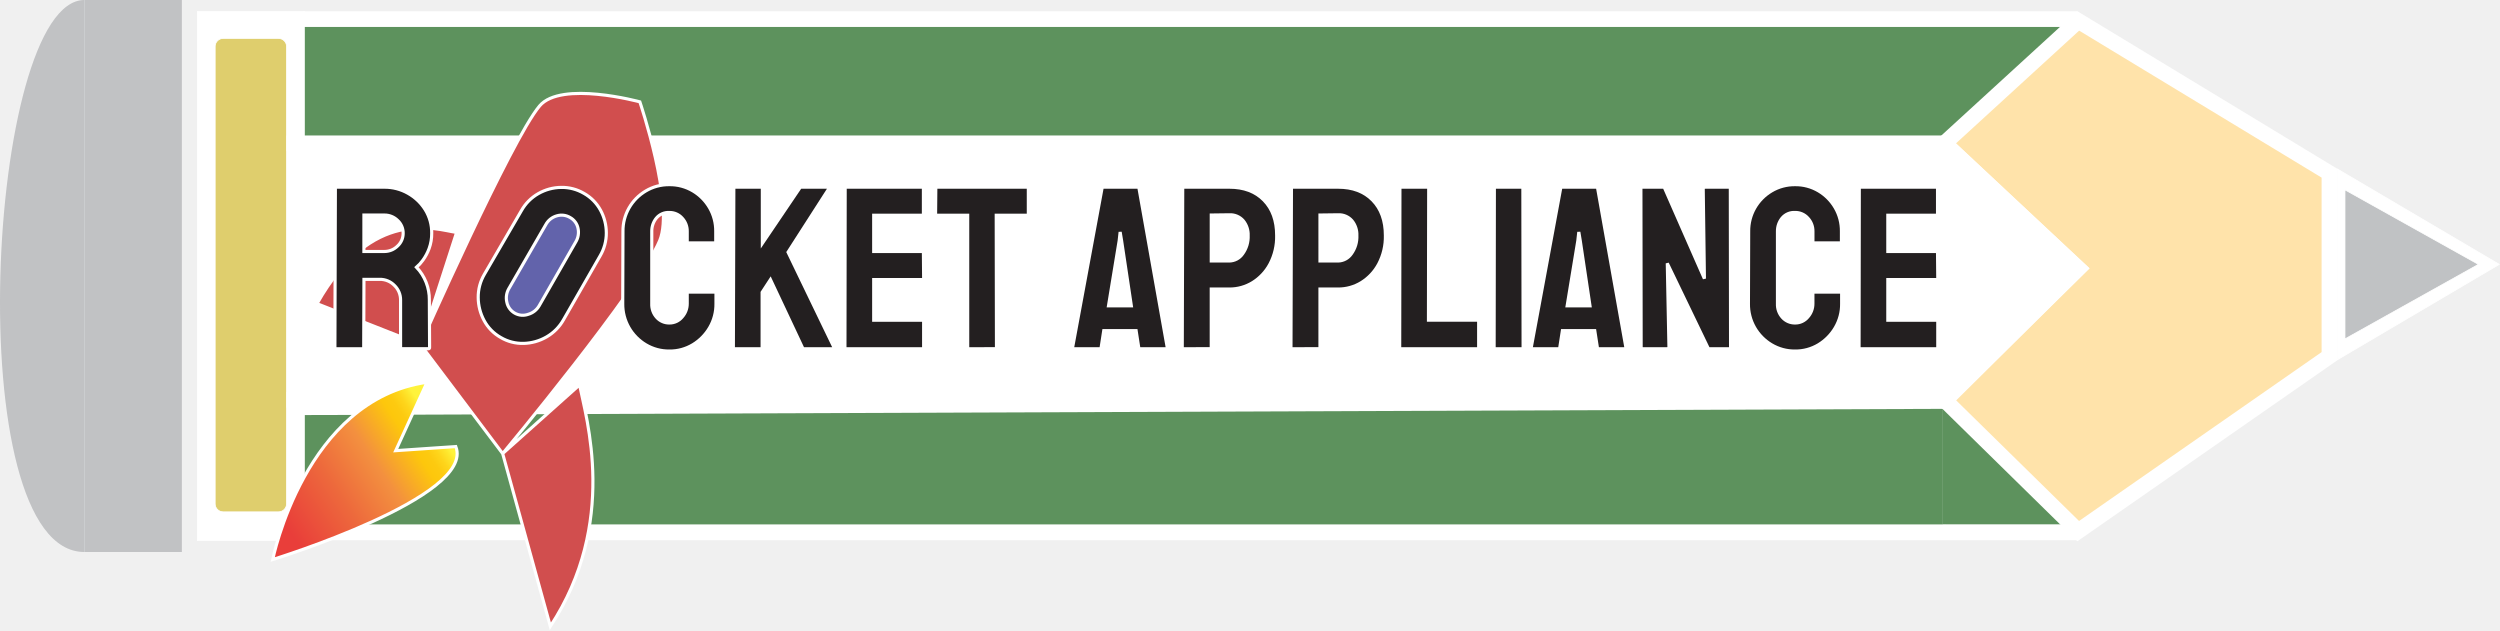
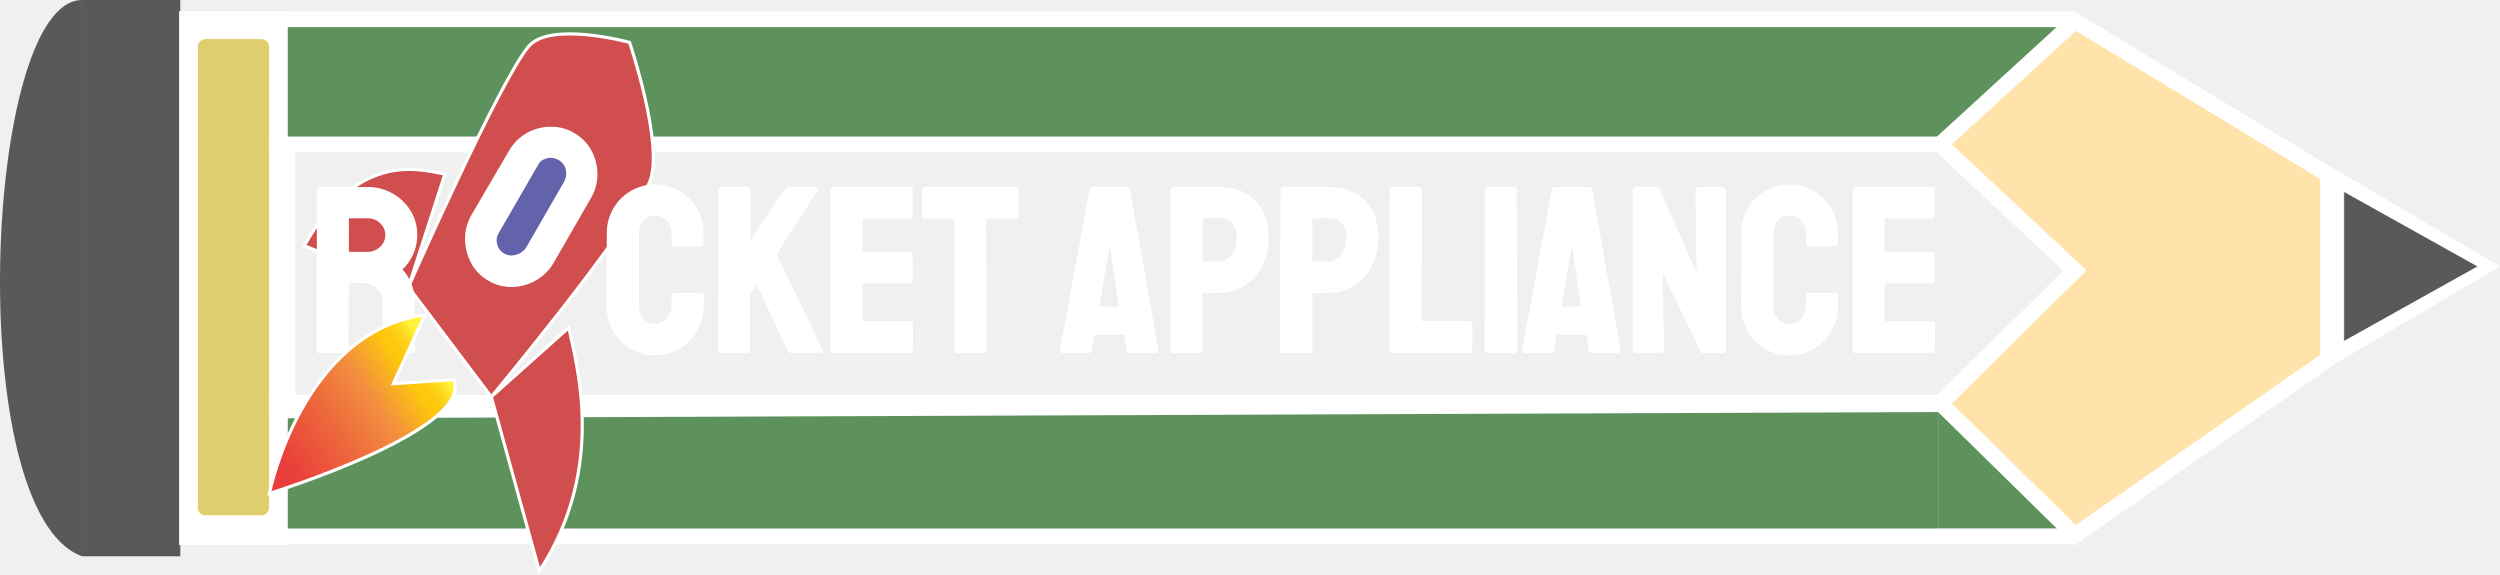
- <svg xmlns="http://www.w3.org/2000/svg" xmlns:xlink="http://www.w3.org/1999/xlink" id="Layer_1" data-name="Layer 1" viewBox="0 0 796.973 200.868">
+ <svg xmlns="http://www.w3.org/2000/svg" xmlns:xlink="http://www.w3.org/1999/xlink" id="Layer_1" data-name="Layer 1" viewBox="0 0 790.833 181.806">
  <defs>
-     <style>.cls-1,.cls-3,.cls-4{fill:#5d925d;}.cls-1,.cls-10,.cls-11,.cls-12,.cls-13,.cls-14,.cls-15,.cls-16,.cls-17,.cls-18,.cls-3,.cls-6,.cls-7,.cls-8,.cls-9{stroke:#fff;}.cls-1,.cls-10,.cls-11,.cls-12,.cls-14,.cls-15,.cls-16,.cls-17,.cls-18,.cls-3,.cls-6,.cls-7,.cls-8,.cls-9{stroke-miterlimit:10;}.cls-13,.cls-18,.cls-2{fill:#231f20;}.cls-10,.cls-11,.cls-3,.cls-8,.cls-9{stroke-width:5px;}.cls-5{fill:#c1c2c4;}.cls-10,.cls-6{fill:#fff;}.cls-15,.cls-6,.cls-7{stroke-width:0.25px;}.cls-7{fill:#dfce6d;}.cls-8{fill:none;}.cls-9{fill:#ffe3aa;}.cls-11{fill:#ed1c24;}.cls-12{fill:#d14e4e;}.cls-14{fill:#6263ab;}.cls-15{fill:#c0c2c4;}.cls-16{fill:url(#linear-gradient);}.cls-17{fill:url(#linear-gradient-2);}</style>
-     <linearGradient id="linear-gradient" x1="-548.769" y1="-36.175" x2="-577.774" y2="13.08" gradientTransform="matrix(1.204, 0.901, -0.548, 0.732, 190.7, 496.616)" gradientUnits="userSpaceOnUse">
+     <style>.cls-1,.cls-3,.cls-4{fill:#5d925d;}.cls-1,.cls-10,.cls-11,.cls-12,.cls-13,.cls-14,.cls-15,.cls-16,.cls-17,.cls-3,.cls-6,.cls-7,.cls-8,.cls-9{stroke:#fff;}.cls-1,.cls-10,.cls-11,.cls-12,.cls-14,.cls-15,.cls-16,.cls-17,.cls-3,.cls-6,.cls-7,.cls-8,.cls-9{stroke-miterlimit:10;}.cls-2{fill:#231f20;}.cls-10,.cls-3,.cls-8,.cls-9{stroke-width:5px;}.cls-5{fill:#58595b;}.cls-13,.cls-17,.cls-6{fill:#fff;}.cls-14,.cls-6,.cls-7{stroke-width:0.25px;}.cls-7{fill:#dfce6d;}.cls-8{fill:none;}.cls-9{fill:#ffe3aa;}.cls-10{fill:#ed1c24;}.cls-11{fill:#d14e4e;}.cls-12{fill:#6263ab;}.cls-14{fill:#59595b;}.cls-15{fill:url(#linear-gradient);}.cls-16{fill:url(#linear-gradient-2);}</style>
+     <linearGradient id="linear-gradient" x1="-555.296" y1="-58.567" x2="-584.302" y2="-9.312" gradientTransform="matrix(1.204, 0.901, -0.548, 0.732, 190.7, 496.616)" gradientUnits="userSpaceOnUse">
      <stop offset="0" stop-color="#fff33b" />
      <stop offset="0.024" stop-color="#fee72e" />
      <stop offset="0.069" stop-color="#fed51b" />
      <stop offset="0.116" stop-color="#fdca10" />
      <stop offset="0.166" stop-color="#fdc70c" />
      <stop offset="0.391" stop-color="#f3903f" />
      <stop offset="0.663" stop-color="#ed683c" />
      <stop offset="1" stop-color="#e93e3a" />
    </linearGradient>
    <linearGradient id="linear-gradient-2" x1="-737.619" y1="-73.358" x2="-737.619" y2="-73.358" gradientTransform="matrix(1, 0, 0, 1, 0, 0)" xlink:href="#linear-gradient" />
  </defs>
-   <rect class="cls-1" x="93.574" y="127.836" width="526.28" height="39.979" />
-   <path class="cls-2" d="M-114.94-161.826l0,0v-.686l0,0h.111l0,0v.568h.206l.005.005v.113l-.005,0Z" transform="translate(594.745 169.022)" />
-   <path class="cls-2" d="M-114.375-161.816a.176.176,0,0,1-.1-.028.2.2,0,0,1-.071-.073.182.182,0,0,1-.028-.1v-.317a.19.19,0,0,1,.027-.1.2.2,0,0,1,.071-.072.186.186,0,0,1,.1-.027.179.179,0,0,1,.1.027.2.2,0,0,1,.07.072.19.19,0,0,1,.027.1v.317a.19.19,0,0,1-.027.1.2.2,0,0,1-.07.073A.178.178,0,0,1-114.375-161.816Zm0-.121a.065.065,0,0,0,.051-.025.073.073,0,0,0,.023-.055v-.317a.079.079,0,0,0-.021-.056.068.068,0,0,0-.052-.023.071.071,0,0,0-.054.023.075.075,0,0,0-.022.056v.317a.076.076,0,0,0,.022.056A.068.068,0,0,0-114.375-161.937Z" transform="translate(594.745 169.022)" />
-   <path class="cls-2" d="M-114.1-161.826l0,0,0-.687,0,0h.2a.2.2,0,0,1,.1.026.222.222,0,0,1,.072.071.2.2,0,0,1,.027.1.194.194,0,0,1-.011.066.18.18,0,0,1-.026.05.124.124,0,0,1-.027.031.2.2,0,0,1,.054.141v.205l0,0h-.114l0,0v-.207a.084.084,0,0,0-.025-.062.085.085,0,0,0-.063-.027h-.066v.294l0,0Zm.118-.419h.086a.082.082,0,0,0,.056-.023.077.077,0,0,0,.023-.056.075.075,0,0,0-.023-.055.079.079,0,0,0-.056-.023h-.086Z" transform="translate(594.745 169.022)" />
-   <path class="cls-2" d="M-113.618-161.826l0,0v-.687l0,0h.322l0,0v.112l0,0h-.2v.156h.2l0,0v.113l0,0h-.206v.175h.206l0,.005v.114l0,0Z" transform="translate(594.745 169.022)" />
-   <path class="cls-2" d="M-113.2-161.826l0,0,0-.687,0,0h.122l.007,0,.092.132.091-.132.007,0h.123l0,0v.687l0,0h-.114l0,0v-.51l-.1.152-.105-.152v.51l0,0Z" transform="translate(594.745 169.022)" />
-   <path class="cls-2" d="M-112.512-161.826l0,0v-.687l0,0h.112l0,0v.687l0,0Z" transform="translate(594.745 169.022)" />
-   <path class="cls-2" d="M-112.3-161.826l0,0,0-.687,0,0h.192a.19.19,0,0,1,.146.056.213.213,0,0,1,.053.152.249.249,0,0,1-.028.123.21.21,0,0,1-.073.08.189.189,0,0,1-.1.028h-.076v.252l0,0Zm.117-.378h.076a.069.069,0,0,0,.056-.03.133.133,0,0,0,.023-.08.1.1,0,0,0-.021-.064.073.073,0,0,0-.058-.025h-.076Z" transform="translate(594.745 169.022)" />
-   <path class="cls-2" d="M-111.671-161.816a.176.176,0,0,1-.1-.028.207.207,0,0,1-.071-.073.19.19,0,0,1-.027-.1v-.046l0-.005h.113l0,.005v.046a.073.073,0,0,0,.023.056.069.069,0,0,0,.053.024.067.067,0,0,0,.052-.024.08.08,0,0,0,.023-.056c0-.025-.017-.046-.049-.064l-.05-.028-.063-.036a.2.2,0,0,1-.082-.08.227.227,0,0,1-.027-.11.18.18,0,0,1,.028-.1.193.193,0,0,1,.071-.071.188.188,0,0,1,.1-.026.193.193,0,0,1,.1.026.2.2,0,0,1,.071.072.192.192,0,0,1,.026.1v.082l0,0h-.111l0,0v-.082a.076.076,0,0,0-.023-.057.068.068,0,0,0-.051-.022.069.069,0,0,0-.053.024.073.073,0,0,0-.023.055.1.1,0,0,0,.014.055.137.137,0,0,0,.052.042l.019.011.032.016a.318.318,0,0,0,.03.017l.017.009a.254.254,0,0,1,.079.069.165.165,0,0,1,.028.1.2.2,0,0,1-.026.1.2.2,0,0,1-.071.072A.185.185,0,0,1-111.671-161.816Z" transform="translate(594.745 169.022)" />
-   <path class="cls-2" d="M-111.221-161.816a.181.181,0,0,1-.1-.028.207.207,0,0,1-.071-.073.2.2,0,0,1-.026-.1v-.5l0,0h.113l0,0v.5a.076.076,0,0,0,.021.057.068.068,0,0,0,.053.024.069.069,0,0,0,.053-.024.08.08,0,0,0,.021-.057v-.5l.005,0h.111l0,0,0,.5a.206.206,0,0,1-.026.1.207.207,0,0,1-.071.073A.189.189,0,0,1-111.221-161.816Z" transform="translate(594.745 169.022)" />
-   <path class="cls-2" d="M-110.942-161.826l0,0,0-.687,0,0h.122l.007,0,.092.132.091-.132.006,0h.123l0,0,0,.687,0,0h-.113l0,0v-.51l-.1.152-.105-.152v.51l0,0Z" transform="translate(594.745 169.022)" />
-   <rect class="cls-1" x="93.574" y="6.091" width="526.28" height="39.598" />
-   <path class="cls-3" d="M25.109-1.206" transform="translate(594.745 169.022)" />
-   <polyline class="cls-3" points="619.854 127.454 662.505 127.454 662.505 167.815" />
-   <polyline class="cls-4" points="618.854 6.091 661.082 6.091 661.082 45.689 618.854 45.689" />
-   <rect class="cls-4" x="619.268" y="126.687" width="41.63" height="40.56" />
-   <rect class="cls-5" x="26.904" width="31.071" height="175.974" />
-   <path class="cls-5" d="M-567.841,6.952c-40.372,0-31.071-175.974,0-175.974" transform="translate(594.745 169.022)" />
-   <polygon class="cls-6" points="97.019 172.314 62.916 172.314 62.916 3.695 97.019 3.695 97.019 9.483 97.019 172.314" />
-   <rect class="cls-7" x="68.587" y="12.254" width="22.761" height="150.915" rx="2.546" />
-   <path class="cls-8" d="M25.109-123.333" transform="translate(594.745 169.022)" />
-   <polygon class="cls-6" points="796.727 84.28 745.092 53.858 745.092 114.703 796.727 84.28" />
-   <polygon class="cls-9" points="662.505 6.656 742.601 55.211 742.601 113.555 662.505 169.318 619.854 127.454 662.505 85.591 619.854 45.689 662.505 6.656" />
-   <line class="cls-8" x1="662.251" y1="169.699" x2="96.765" y2="169.699" />
-   <line class="cls-8" x1="619.854" y1="127.454" x2="91.348" y2="127.454" />
-   <polyline class="cls-10" points="97.019 43.426 97.019 129.816 619.854 127.836 662.505 85.591 619.854 45.689 91.348 45.689" />
-   <line class="cls-11" x1="662.223" y1="6.091" x2="96.737" y2="6.091" />
-   <path class="cls-12" d="M-390.768-136.556s-25.119-6.835-31.963,1.306C-431.9-124.337-460.716-59.2-460.716-59.2L-434.5-24.427s43.64-52.475,50.069-67.9C-379.68-103.732-390.768-136.556-390.768-136.556ZM-460.716-59.2l11.538-35.725c-6.655-.955-27-8.383-44.509,22.713Zm51.683-41.068c1.889,2.711,2.69,6.746,2.077,11.558-1.286,10.143-8.775,20.48-17.275,22.68-9.158,2.371-14.7-5.752-12.006-17.527,2.483-10.871,10.918-19.658,18.657-20.443A8.841,8.841,0,0,1-409.033-100.264ZM-434.5-24.427l15.2,55.077c21.709-33.025,11.36-66.561,9.321-76.984Z" transform="translate(594.745 169.022)" />
-   <path class="cls-13" d="M-487.684-57.846c-.2,0-.3-.123-.3-.371l.151-50.837a.265.265,0,0,1,.3-.3h15.319a15.016,15.016,0,0,1,7.546,1.961,15.214,15.214,0,0,1,5.5,5.253,13.8,13.8,0,0,1,2.047,7.437,13.7,13.7,0,0,1-.834,4.921,15.19,15.19,0,0,1-1.971,3.7,12.954,12.954,0,0,1-2.048,2.256,14.891,14.891,0,0,1,4.1,10.434l.076,15.17a.332.332,0,0,1-.379.371h-8.57c-.2,0-.3-.075-.3-.223V-73.387a6.374,6.374,0,0,0-1.934-4.625,6.405,6.405,0,0,0-4.74-1.96h-5l-.076,21.755c0,.248-.1.371-.3.371Zm8.949-31.006h6.522a5.931,5.931,0,0,0,4.171-1.7,5.464,5.464,0,0,0,1.82-4.145A5.436,5.436,0,0,0-468-98.768a5.894,5.894,0,0,0-4.209-1.7h-6.522Z" transform="translate(594.745 169.022)" />
-   <path class="cls-13" d="M-381.361-57.106a14.33,14.33,0,0,1-7.546-2.035,15.075,15.075,0,0,1-5.347-5.439,14.922,14.922,0,0,1-1.972-7.622l.076-23.088a14.671,14.671,0,0,1,1.934-7.437,14.869,14.869,0,0,1,5.309-5.4,14.329,14.329,0,0,1,7.546-2.034,14.34,14.34,0,0,1,7.508,2,14.984,14.984,0,0,1,5.308,5.364,14.589,14.589,0,0,1,1.972,7.512v3.4a.265.265,0,0,1-.3.3h-8.494a.264.264,0,0,1-.3-.3v-3.4a6.029,6.029,0,0,0-1.631-4.219,5.284,5.284,0,0,0-4.057-1.775,5.012,5.012,0,0,0-4.172,1.813,6.527,6.527,0,0,0-1.441,4.181V-72.2a6.145,6.145,0,0,0,1.631,4.439,5.3,5.3,0,0,0,3.982,1.7,5.147,5.147,0,0,0,4.057-1.888,6.332,6.332,0,0,0,1.631-4.254v-3.4a.265.265,0,0,1,.3-.3h8.57a.266.266,0,0,1,.3.3v3.4a14.716,14.716,0,0,1-2.01,7.622,15.507,15.507,0,0,1-5.346,5.439A14.146,14.146,0,0,1-381.361-57.106Z" transform="translate(594.745 169.022)" />
-   <path class="cls-13" d="M-360.658-57.846c-.2,0-.3-.123-.3-.371l.151-50.763q0-.371.3-.37h8.493c.2,0,.3.123.3.37v17.537l11.906-17.611a.66.66,0,0,1,.531-.3h8.722c.2,0,.252.1.151.3l-13.12,20.423,14.713,30.489q.15.3-.38.3h-9.251q-.381,0-.456-.3L-349.131-79.9l-2.654,4.07v17.611c0,.248-.1.371-.3.371Z" transform="translate(594.745 169.022)" />
-   <path class="cls-13" d="M-325.091-57.846c-.2,0-.3-.123-.3-.371l.076-50.837a.265.265,0,0,1,.3-.3h24.344c.2,0,.3.123.3.37v8.287a.266.266,0,0,1-.3.3h-15.547v11.544h15.547a.265.265,0,0,1,.3.3l.076,8.361a.266.266,0,0,1-.3.3h-15.623v12.949H-300.6c.2,0,.3.124.3.371v8.436a.265.265,0,0,1-.3.3Z" transform="translate(594.745 169.022)" />
-   <path class="cls-13" d="M-285.958-57.846c-.2,0-.3-.123-.3-.371V-100.4h-9.859a.331.331,0,0,1-.379-.37l.076-8.288a.265.265,0,0,1,.3-.3H-267.3c.252,0,.379.1.379.3v8.288c0,.247-.1.37-.3.37h-9.935l.076,42.179c0,.248-.1.371-.3.371Z" transform="translate(594.745 169.022)" />
-   <path class="cls-13" d="M-252.818-58.217l9.4-50.837a.357.357,0,0,1,.38-.3h11a.356.356,0,0,1,.379.3l9.025,50.837c.05.248-.051.371-.3.371h-8.418c-.2,0-.33-.123-.379-.371l-.835-5.4h-10.314l-.834,5.4c-.051.248-.177.371-.379.371h-8.418C-252.718-57.846-252.818-57.969-252.818-58.217Zm11.451-13.319h7.281L-237.2-92.33l-.455-2.739-.3,2.739Z" transform="translate(594.745 169.022)" />
-   <path class="cls-13" d="M-217.479-57.846a.331.331,0,0,1-.379-.371l.151-50.837a.266.266,0,0,1,.3-.3h14.561q6.977,0,11.035,4.144t4.057,11.248a18.548,18.548,0,0,1-2.124,9.1,15.5,15.5,0,0,1-5.536,5.92,14.06,14.06,0,0,1-7.432,2.071h-5.764v18.648a.331.331,0,0,1-.379.371Zm8.873-27.973h5.764a5.246,5.246,0,0,0,4.209-2.256,9.221,9.221,0,0,0,1.782-5.883,7,7,0,0,0-1.592-4.737,5.5,5.5,0,0,0-4.4-1.85l-5.764.074Z" transform="translate(594.745 169.022)" />
-   <path class="cls-13" d="M-182.822-57.846a.331.331,0,0,1-.379-.371l.152-50.837a.265.265,0,0,1,.3-.3h14.561q6.977,0,11.034,4.144t4.058,11.248a18.559,18.559,0,0,1-2.124,9.1,15.508,15.508,0,0,1-5.536,5.92,14.06,14.06,0,0,1-7.432,2.071h-5.764v18.648a.332.332,0,0,1-.379.371Zm8.873-27.973h5.764a5.247,5.247,0,0,0,4.209-2.256,9.221,9.221,0,0,0,1.782-5.883,7,7,0,0,0-1.593-4.737,5.5,5.5,0,0,0-4.4-1.85l-5.764.074Z" transform="translate(594.745 169.022)" />
-   <path class="cls-13" d="M-148.241-57.846c-.2,0-.3-.123-.3-.371l.075-50.763a.331.331,0,0,1,.38-.37h8.418a.331.331,0,0,1,.379.37l-.077,42.031h15.623a.332.332,0,0,1,.379.371v8.361a.332.332,0,0,1-.379.371Z" transform="translate(594.745 169.022)" />
-   <path class="cls-13" d="M-118.058-57.846a.331.331,0,0,1-.379-.371l.076-50.837a.265.265,0,0,1,.3-.3h8.494a.266.266,0,0,1,.3.3l.075,50.837c0,.248-.1.371-.3.371Z" transform="translate(594.745 169.022)" />
-   <path class="cls-13" d="M-106.606-58.217l9.4-50.837a.357.357,0,0,1,.38-.3h11a.357.357,0,0,1,.379.3l9.026,50.837c.049.248-.051.371-.3.371h-8.418c-.2,0-.329-.123-.379-.371l-.835-5.4H-96.671l-.834,5.4c-.051.248-.178.371-.38.371H-106.3C-106.5-57.846-106.606-57.969-106.606-58.217Zm11.451-13.319h7.281l-3.11-20.794-.455-2.739-.3,2.739Z" transform="translate(594.745 169.022)" />
-   <path class="cls-13" d="M-70.963-57.846c-.406,0-.607-.173-.607-.519l-.076-50.394a.529.529,0,0,1,.606-.591h6.827L-51.4-80.195l-.379-28.564q0-.591.682-.591h7.509c.3,0,.455.2.455.591l.075,50.469c0,.3-.127.444-.379.444h-6.674l-13.12-27.232.531,26.64q0,.593-.682.592Z" transform="translate(594.745 169.022)" />
-   <path class="cls-13" d="M-22.5-57.106a14.33,14.33,0,0,1-7.546-2.035A15.067,15.067,0,0,1-35.4-64.58,14.922,14.922,0,0,1-37.368-72.2l.076-23.088a14.661,14.661,0,0,1,1.934-7.437,14.869,14.869,0,0,1,5.309-5.4,14.329,14.329,0,0,1,7.546-2.034,14.333,14.333,0,0,1,7.507,2A14.987,14.987,0,0,1-9.687-102.8,14.6,14.6,0,0,1-7.715-95.29v3.4a.265.265,0,0,1-.3.3h-8.493a.265.265,0,0,1-.3-.3v-3.4a6.029,6.029,0,0,0-1.631-4.219,5.28,5.28,0,0,0-4.056-1.775,5.012,5.012,0,0,0-4.172,1.813,6.527,6.527,0,0,0-1.441,4.181V-72.2a6.145,6.145,0,0,0,1.631,4.439,5.3,5.3,0,0,0,3.982,1.7,5.143,5.143,0,0,0,4.056-1.888A6.332,6.332,0,0,0-16.816-72.2v-3.4a.266.266,0,0,1,.3-.3h8.569a.267.267,0,0,1,.3.3v3.4a14.716,14.716,0,0,1-2.01,7.622A15.518,15.518,0,0,1-15-59.141,14.14,14.14,0,0,1-22.5-57.106Z" transform="translate(594.745 169.022)" />
-   <path class="cls-13" d="M-1.8-57.846c-.2,0-.3-.123-.3-.371l.076-50.837a.265.265,0,0,1,.3-.3H22.62q.3,0,.3.37v8.287a.265.265,0,0,1-.3.3H7.073v11.544H22.62a.265.265,0,0,1,.3.3L23-80.195a.266.266,0,0,1-.3.3H7.073v12.949H22.7c.2,0,.3.124.3.371v8.436a.266.266,0,0,1-.3.3Z" transform="translate(594.745 169.022)" />
-   <rect class="cls-14" x="-429.506" y="-103.113" width="13.251" height="40.21" rx="6.626" transform="translate(496.585 369.341) rotate(30)" />
-   <polygon class="cls-15" points="790.087 84.28 747.55 60.523 747.55 108.038 790.087 84.28" />
-   <path class="cls-16" d="M-449.443-26.667C-443.1-10.615-507.8,9.344-507.8,9.344s10.215-51.02,49.19-56.5l-9.984,21.8Z" transform="translate(594.745 169.022)" />
-   <path class="cls-17" d="M-737.619-73.358" transform="translate(594.745 169.022)" />
-   <path class="cls-18" d="M-435.118-61.434a13.6,13.6,0,0,1-5.3-5.406,15.613,15.613,0,0,1-1.88-7.324,14.291,14.291,0,0,1,1.987-7.44l11.794-20.278a14.309,14.309,0,0,1,5.4-5.429,15.02,15.02,0,0,1,7.246-1.969,13.842,13.842,0,0,1,7.28,1.9,13.607,13.607,0,0,1,5.281,5.355,15.207,15.207,0,0,1,1.854,7.224,14.313,14.313,0,0,1-2,7.389L-415.12-67.063a14.512,14.512,0,0,1-5.417,5.46,15.319,15.319,0,0,1-7.251,2.052A13.605,13.605,0,0,1-435.118-61.434Zm4.477-7.754a5.128,5.128,0,0,0,4.271.372,5.908,5.908,0,0,0,3.5-2.723l11.665-20.353a5.923,5.923,0,0,0,.726-4.366,5.089,5.089,0,0,0-2.546-3.436,5.286,5.286,0,0,0-4.228-.518,5.738,5.738,0,0,0-3.5,2.807L-432.487-77.09a5.894,5.894,0,0,0-.68,4.435A5.179,5.179,0,0,0-430.641-69.188Z" transform="translate(594.745 169.022)" />
+   <rect class="cls-1" x="87.433" y="127.836" width="526.28" height="39.979" />
+   <path class="cls-2" d="M-114.94-161.826l0,0v-.686l0,0h.111l0,0v.568h.206l.005.005v.113l-.005,0Z" transform="translate(588.604 169.022)" />
+   <path class="cls-2" d="M-114.375-161.816a.176.176,0,0,1-.1-.028.2.2,0,0,1-.071-.073.182.182,0,0,1-.028-.1v-.317a.19.19,0,0,1,.027-.1.2.2,0,0,1,.071-.072.186.186,0,0,1,.1-.027.179.179,0,0,1,.1.027.2.2,0,0,1,.07.072.19.19,0,0,1,.027.1v.317a.19.19,0,0,1-.027.1.2.2,0,0,1-.07.073A.178.178,0,0,1-114.375-161.816Zm0-.121a.065.065,0,0,0,.051-.025.073.073,0,0,0,.023-.055v-.317a.079.079,0,0,0-.021-.056.068.068,0,0,0-.052-.023.071.071,0,0,0-.054.023.075.075,0,0,0-.022.056v.317a.076.076,0,0,0,.022.056A.068.068,0,0,0-114.375-161.937Z" transform="translate(588.604 169.022)" />
+   <path class="cls-2" d="M-114.1-161.826l0,0,0-.687,0,0h.2a.2.2,0,0,1,.1.026.222.222,0,0,1,.072.071.2.2,0,0,1,.027.1.194.194,0,0,1-.011.066.18.18,0,0,1-.026.05.124.124,0,0,1-.027.031.2.2,0,0,1,.054.141v.205l0,0h-.114l0,0v-.207a.084.084,0,0,0-.025-.062.085.085,0,0,0-.063-.027h-.066v.294l0,0Zm.118-.419h.086a.082.082,0,0,0,.056-.023.077.077,0,0,0,.023-.056.075.075,0,0,0-.023-.055.079.079,0,0,0-.056-.023h-.086Z" transform="translate(588.604 169.022)" />
+   <path class="cls-2" d="M-113.618-161.826l0,0v-.687l0,0h.322l0,0v.112l0,0h-.2v.156h.2l0,0v.113l0,0h-.206v.175h.206l0,.005v.114l0,0Z" transform="translate(588.604 169.022)" />
+   <path class="cls-2" d="M-113.2-161.826l0,0,0-.687,0,0h.122l.007,0,.092.132.091-.132.007,0h.123l0,0v.687l0,0h-.114l0,0v-.51l-.1.152-.105-.152v.51l0,0Z" transform="translate(588.604 169.022)" />
+   <path class="cls-2" d="M-112.512-161.826l0,0v-.687l0,0h.112l0,0v.687l0,0Z" transform="translate(588.604 169.022)" />
+   <path class="cls-2" d="M-112.3-161.826l0,0,0-.687,0,0h.192a.19.19,0,0,1,.146.056.213.213,0,0,1,.053.152.249.249,0,0,1-.028.123.21.21,0,0,1-.073.08.189.189,0,0,1-.1.028h-.076v.252l0,0Zm.117-.378h.076a.069.069,0,0,0,.056-.03.133.133,0,0,0,.023-.08.1.1,0,0,0-.021-.064.073.073,0,0,0-.058-.025h-.076Z" transform="translate(588.604 169.022)" />
+   <path class="cls-2" d="M-111.671-161.816a.176.176,0,0,1-.1-.028.207.207,0,0,1-.071-.073.19.19,0,0,1-.027-.1v-.046l0-.005h.113l0,.005v.046a.073.073,0,0,0,.023.056.069.069,0,0,0,.053.024.067.067,0,0,0,.052-.024.08.08,0,0,0,.023-.056c0-.025-.017-.046-.049-.064l-.05-.028-.063-.036a.2.2,0,0,1-.082-.08.227.227,0,0,1-.027-.11.18.18,0,0,1,.028-.1.193.193,0,0,1,.071-.071.188.188,0,0,1,.1-.026.193.193,0,0,1,.1.026.2.2,0,0,1,.071.072.192.192,0,0,1,.026.1v.082l0,0h-.111l0,0v-.082a.076.076,0,0,0-.023-.057.068.068,0,0,0-.051-.022.069.069,0,0,0-.053.024.073.073,0,0,0-.023.055.1.1,0,0,0,.014.055.137.137,0,0,0,.052.042l.019.011.032.016a.318.318,0,0,0,.03.017l.017.009a.254.254,0,0,1,.079.069.165.165,0,0,1,.028.1.2.2,0,0,1-.026.1.2.2,0,0,1-.071.072A.185.185,0,0,1-111.671-161.816Z" transform="translate(588.604 169.022)" />
+   <path class="cls-2" d="M-111.221-161.816a.181.181,0,0,1-.1-.028.207.207,0,0,1-.071-.073.2.2,0,0,1-.026-.1v-.5l0,0h.113l0,0v.5a.076.076,0,0,0,.021.057.068.068,0,0,0,.053.024.069.069,0,0,0,.053-.024.08.08,0,0,0,.021-.057v-.5l.005,0h.111l0,0,0,.5a.206.206,0,0,1-.026.1.207.207,0,0,1-.071.073A.189.189,0,0,1-111.221-161.816Z" transform="translate(588.604 169.022)" />
+   <path class="cls-2" d="M-110.942-161.826l0,0,0-.687,0,0h.122l.007,0,.092.132.091-.132.006,0h.123l0,0,0,.687,0,0h-.113l0,0v-.51l-.1.152-.105-.152v.51l0,0Z" transform="translate(588.604 169.022)" />
+   <rect class="cls-1" x="87.433" y="6.091" width="526.28" height="39.598" />
+   <path class="cls-3" d="M25.109-1.206" transform="translate(588.604 169.022)" />
+   <polyline class="cls-3" points="613.714 127.454 656.365 127.454 656.365 167.815" />
+   <polyline class="cls-4" points="612.714 6.091 654.942 6.091 654.942 45.689 612.714 45.689" />
+   <rect class="cls-4" x="613.128" y="126.687" width="41.63" height="40.56" />
+   <rect class="cls-5" x="25.958" width="31.071" height="175.974" />
+   <path class="cls-5" d="M-562.646-169.022c-31.071,0-37.979,162.28,0,175.974" transform="translate(588.604 169.022)" />
+   <polygon class="cls-6" points="90.879 172.314 56.776 172.314 56.776 3.695 90.879 3.695 90.879 9.483 90.879 172.314" />
+   <rect class="cls-7" x="62.447" y="12.254" width="22.761" height="150.915" rx="2.546" />
+   <path class="cls-8" d="M25.109-123.333" transform="translate(588.604 169.022)" />
+   <polygon class="cls-6" points="790.587 84.28 738.952 53.858 738.952 114.703 790.587 84.28" />
+   <polygon class="cls-9" points="656.365 6.656 736.46 55.211 736.46 113.555 656.365 169.318 613.714 127.454 656.365 85.591 613.714 45.689 656.365 6.656" />
+   <line class="cls-8" x1="656.111" y1="169.699" x2="90.625" y2="169.699" />
+   <line class="cls-8" x1="613.714" y1="127.454" x2="85.208" y2="127.454" />
+   <polyline class="cls-8" points="90.879 43.426 90.879 129.816 613.714 127.836 656.365 85.591 613.714 45.689 85.208 45.689" />
+   <line class="cls-10" x1="656.083" y1="6.091" x2="90.597" y2="6.091" />
+   <path class="cls-11" d="M-389.452-155.618s-25.12-6.835-31.963,1.305C-430.59-143.4-459.4-78.258-459.4-78.258l26.213,34.768s43.641-52.474,50.07-67.9C-378.364-122.794-389.452-155.618-389.452-155.618ZM-459.4-78.258l11.538-35.725c-6.655-.955-27-8.383-44.509,22.713Zm51.683-41.069c1.889,2.711,2.69,6.746,2.077,11.558-1.286,10.144-8.775,20.48-17.276,22.681-9.157,2.371-14.695-5.752-12.006-17.528,2.484-10.87,10.919-19.657,18.657-20.442A8.843,8.843,0,0,1-407.717-119.327Zm-25.47,75.837,15.2,55.078c21.709-33.025,11.36-66.562,9.321-76.985Z" transform="translate(588.604 169.022)" />
+   <rect class="cls-12" x="-425.428" y="-124.002" width="13.251" height="40.21" rx="6.626" transform="translate(480.547 364.503) rotate(30)" />
+   <path class="cls-13" d="M-487.684-57.846c-.2,0-.3-.123-.3-.371l.151-50.837a.265.265,0,0,1,.3-.3h15.319a15.016,15.016,0,0,1,7.546,1.961,15.214,15.214,0,0,1,5.5,5.253,13.8,13.8,0,0,1,2.047,7.437,13.7,13.7,0,0,1-.834,4.921,15.19,15.19,0,0,1-1.971,3.7,12.954,12.954,0,0,1-2.048,2.256,14.891,14.891,0,0,1,4.1,10.434l.076,15.17a.332.332,0,0,1-.379.371h-8.57c-.2,0-.3-.075-.3-.223V-73.387a6.374,6.374,0,0,0-1.934-4.625,6.405,6.405,0,0,0-4.74-1.96h-5l-.076,21.755c0,.248-.1.371-.3.371Zm8.949-31.006h6.522a5.931,5.931,0,0,0,4.171-1.7,5.464,5.464,0,0,0,1.82-4.145A5.436,5.436,0,0,0-468-98.768a5.894,5.894,0,0,0-4.209-1.7h-6.522Z" transform="translate(588.604 169.022)" />
+   <path class="cls-13" d="M-381.361-57.106a14.33,14.33,0,0,1-7.546-2.035,15.075,15.075,0,0,1-5.347-5.439,14.922,14.922,0,0,1-1.972-7.622l.076-23.088a14.671,14.671,0,0,1,1.934-7.437,14.869,14.869,0,0,1,5.309-5.4,14.329,14.329,0,0,1,7.546-2.034,14.34,14.34,0,0,1,7.508,2,14.984,14.984,0,0,1,5.308,5.364,14.589,14.589,0,0,1,1.972,7.512v3.4a.265.265,0,0,1-.3.3h-8.494a.264.264,0,0,1-.3-.3v-3.4a6.029,6.029,0,0,0-1.631-4.219,5.284,5.284,0,0,0-4.057-1.775,5.012,5.012,0,0,0-4.172,1.813,6.527,6.527,0,0,0-1.441,4.181V-72.2a6.145,6.145,0,0,0,1.631,4.439,5.3,5.3,0,0,0,3.982,1.7,5.147,5.147,0,0,0,4.057-1.888,6.332,6.332,0,0,0,1.631-4.254v-3.4a.265.265,0,0,1,.3-.3h8.57a.266.266,0,0,1,.3.3v3.4a14.716,14.716,0,0,1-2.01,7.622,15.507,15.507,0,0,1-5.346,5.439A14.146,14.146,0,0,1-381.361-57.106Z" transform="translate(588.604 169.022)" />
+   <path class="cls-13" d="M-360.658-57.846c-.2,0-.3-.123-.3-.371l.151-50.763q0-.371.3-.37h8.493c.2,0,.3.123.3.37v17.537l11.906-17.611a.66.66,0,0,1,.531-.3h8.722c.2,0,.252.1.151.3l-13.12,20.423,14.713,30.489q.15.3-.38.3h-9.251q-.381,0-.456-.3L-349.131-79.9l-2.654,4.07v17.611c0,.248-.1.371-.3.371Z" transform="translate(588.604 169.022)" />
+   <path class="cls-13" d="M-325.091-57.846c-.2,0-.3-.123-.3-.371l.076-50.837a.265.265,0,0,1,.3-.3h24.344c.2,0,.3.123.3.37v8.287a.266.266,0,0,1-.3.3h-15.547v11.544h15.547a.265.265,0,0,1,.3.3l.076,8.361a.266.266,0,0,1-.3.3h-15.623v12.949H-300.6c.2,0,.3.124.3.371v8.436a.265.265,0,0,1-.3.3Z" transform="translate(588.604 169.022)" />
+   <path class="cls-13" d="M-285.958-57.846c-.2,0-.3-.123-.3-.371V-100.4h-9.859a.331.331,0,0,1-.379-.37l.076-8.288a.265.265,0,0,1,.3-.3H-267.3c.252,0,.379.1.379.3v8.288c0,.247-.1.37-.3.37h-9.935l.076,42.179c0,.248-.1.371-.3.371Z" transform="translate(588.604 169.022)" />
+   <path class="cls-13" d="M-252.818-58.217l9.4-50.837a.357.357,0,0,1,.38-.3h11a.356.356,0,0,1,.379.3l9.025,50.837c.05.248-.051.371-.3.371h-8.418c-.2,0-.33-.123-.379-.371l-.835-5.4h-10.314l-.834,5.4c-.051.248-.177.371-.379.371h-8.418C-252.718-57.846-252.818-57.969-252.818-58.217Zm11.451-13.319h7.281L-237.2-92.33l-.455-2.739-.3,2.739Z" transform="translate(588.604 169.022)" />
+   <path class="cls-13" d="M-217.479-57.846a.331.331,0,0,1-.379-.371l.151-50.837a.266.266,0,0,1,.3-.3h14.561q6.977,0,11.035,4.144t4.057,11.248a18.548,18.548,0,0,1-2.124,9.1,15.5,15.5,0,0,1-5.536,5.92,14.06,14.06,0,0,1-7.432,2.071h-5.764v18.648a.331.331,0,0,1-.379.371Zm8.873-27.973h5.764a5.246,5.246,0,0,0,4.209-2.256,9.221,9.221,0,0,0,1.782-5.883,7,7,0,0,0-1.592-4.737,5.5,5.5,0,0,0-4.4-1.85l-5.764.074Z" transform="translate(588.604 169.022)" />
+   <path class="cls-13" d="M-182.822-57.846a.331.331,0,0,1-.379-.371l.152-50.837a.265.265,0,0,1,.3-.3h14.561q6.977,0,11.034,4.144t4.058,11.248a18.559,18.559,0,0,1-2.124,9.1,15.508,15.508,0,0,1-5.536,5.92,14.06,14.06,0,0,1-7.432,2.071h-5.764v18.648a.332.332,0,0,1-.379.371Zm8.873-27.973h5.764a5.247,5.247,0,0,0,4.209-2.256,9.221,9.221,0,0,0,1.782-5.883,7,7,0,0,0-1.593-4.737,5.5,5.5,0,0,0-4.4-1.85l-5.764.074Z" transform="translate(588.604 169.022)" />
+   <path class="cls-13" d="M-148.241-57.846c-.2,0-.3-.123-.3-.371l.075-50.763a.331.331,0,0,1,.38-.37h8.418a.331.331,0,0,1,.379.37l-.077,42.031h15.623a.332.332,0,0,1,.379.371v8.361a.332.332,0,0,1-.379.371Z" transform="translate(588.604 169.022)" />
+   <path class="cls-13" d="M-118.058-57.846a.331.331,0,0,1-.379-.371l.076-50.837a.265.265,0,0,1,.3-.3h8.494a.266.266,0,0,1,.3.3l.075,50.837c0,.248-.1.371-.3.371Z" transform="translate(588.604 169.022)" />
+   <path class="cls-13" d="M-106.606-58.217l9.4-50.837a.357.357,0,0,1,.38-.3h11a.357.357,0,0,1,.379.3l9.026,50.837c.049.248-.051.371-.3.371h-8.418c-.2,0-.329-.123-.379-.371l-.835-5.4H-96.671l-.834,5.4c-.051.248-.178.371-.38.371H-106.3C-106.5-57.846-106.606-57.969-106.606-58.217Zm11.451-13.319h7.281l-3.11-20.794-.455-2.739-.3,2.739Z" transform="translate(588.604 169.022)" />
+   <path class="cls-13" d="M-70.963-57.846c-.406,0-.607-.173-.607-.519l-.076-50.394a.529.529,0,0,1,.606-.591h6.827L-51.4-80.195l-.379-28.564q0-.591.682-.591h7.509c.3,0,.455.2.455.591l.075,50.469c0,.3-.127.444-.379.444h-6.674l-13.12-27.232.531,26.64q0,.593-.682.592Z" transform="translate(588.604 169.022)" />
+   <path class="cls-13" d="M-22.5-57.106a14.33,14.33,0,0,1-7.546-2.035A15.067,15.067,0,0,1-35.4-64.58,14.922,14.922,0,0,1-37.368-72.2l.076-23.088a14.661,14.661,0,0,1,1.934-7.437,14.869,14.869,0,0,1,5.309-5.4,14.329,14.329,0,0,1,7.546-2.034,14.333,14.333,0,0,1,7.507,2A14.987,14.987,0,0,1-9.687-102.8,14.6,14.6,0,0,1-7.715-95.29v3.4a.265.265,0,0,1-.3.3h-8.493a.265.265,0,0,1-.3-.3v-3.4a6.029,6.029,0,0,0-1.631-4.219,5.28,5.28,0,0,0-4.056-1.775,5.012,5.012,0,0,0-4.172,1.813,6.527,6.527,0,0,0-1.441,4.181V-72.2a6.145,6.145,0,0,0,1.631,4.439,5.3,5.3,0,0,0,3.982,1.7,5.143,5.143,0,0,0,4.056-1.888A6.332,6.332,0,0,0-16.816-72.2v-3.4a.266.266,0,0,1,.3-.3h8.569a.267.267,0,0,1,.3.3v3.4a14.716,14.716,0,0,1-2.01,7.622A15.518,15.518,0,0,1-15-59.141,14.14,14.14,0,0,1-22.5-57.106Z" transform="translate(588.604 169.022)" />
+   <path class="cls-13" d="M-1.8-57.846c-.2,0-.3-.123-.3-.371l.076-50.837a.265.265,0,0,1,.3-.3H22.62q.3,0,.3.37v8.287a.265.265,0,0,1-.3.3H7.073v11.544H22.62a.265.265,0,0,1,.3.3L23-80.195a.266.266,0,0,1-.3.3H7.073v12.949H22.7c.2,0,.3.124.3.371v8.436a.266.266,0,0,1-.3.3Z" transform="translate(588.604 169.022)" />
+   <polygon class="cls-14" points="783.946 84.28 741.41 60.523 741.41 108.038 783.946 84.28" />
+   <path class="cls-15" d="M-445.042-48.944C-438.7-32.892-503.4-12.933-503.4-12.933s10.215-51.021,49.19-56.5l-9.985,21.8Z" transform="translate(588.604 169.022)" />
+   <path class="cls-16" d="M-737.619-73.358" transform="translate(588.604 169.022)" />
+   <path class="cls-17" d="M-433.855-80.643a13.594,13.594,0,0,1-5.282-5.419A15.62,15.62,0,0,1-441-93.39a14.3,14.3,0,0,1,2-7.435l11.842-20.25a14.322,14.322,0,0,1,5.411-5.417,15,15,0,0,1,7.25-1.951,13.843,13.843,0,0,1,7.276,1.913,13.584,13.584,0,0,1,5.268,5.37,15.2,15.2,0,0,1,1.838,7.226,14.337,14.337,0,0,1-2.019,7.385l-11.714,20.324a14.516,14.516,0,0,1-5.43,5.447,15.309,15.309,0,0,1-7.256,2.035A13.607,13.607,0,0,1-433.855-80.643Zm4.5-7.743a5.127,5.127,0,0,0,4.271.382,5.916,5.916,0,0,0,3.5-2.716l11.713-20.324a5.929,5.929,0,0,0,.736-4.365,5.084,5.084,0,0,0-2.537-3.441,5.288,5.288,0,0,0-4.228-.529,5.734,5.734,0,0,0-3.507,2.8l-11.777,20.288a5.893,5.893,0,0,0-.691,4.432A5.185,5.185,0,0,0-429.36-88.386Z" transform="translate(588.604 169.022)" />
</svg>
